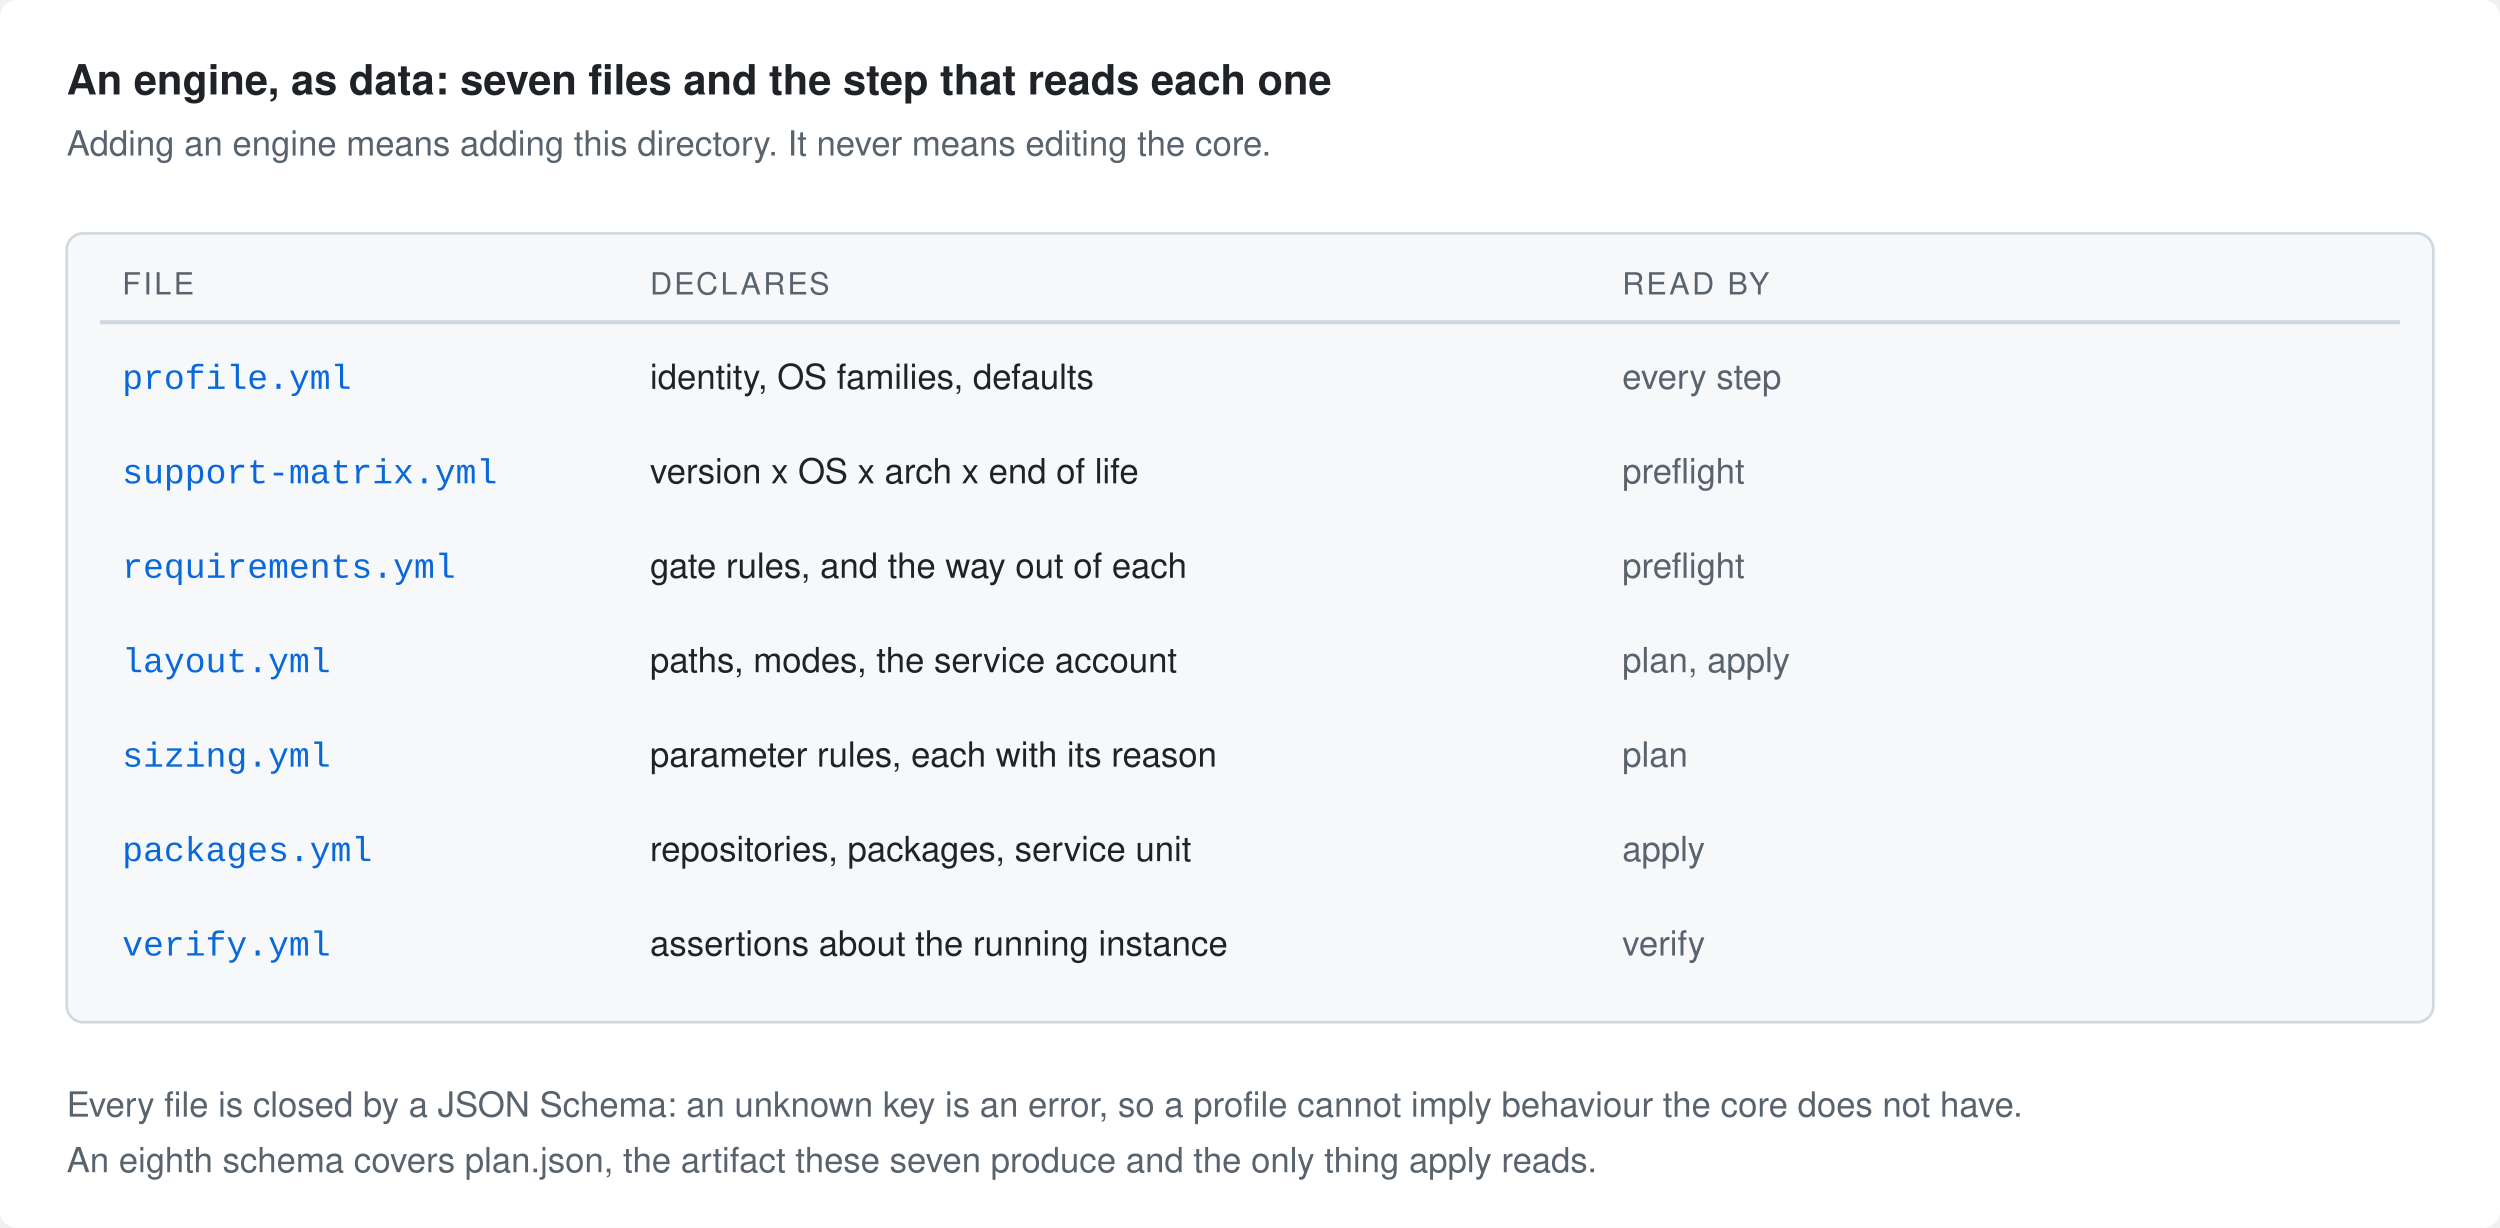
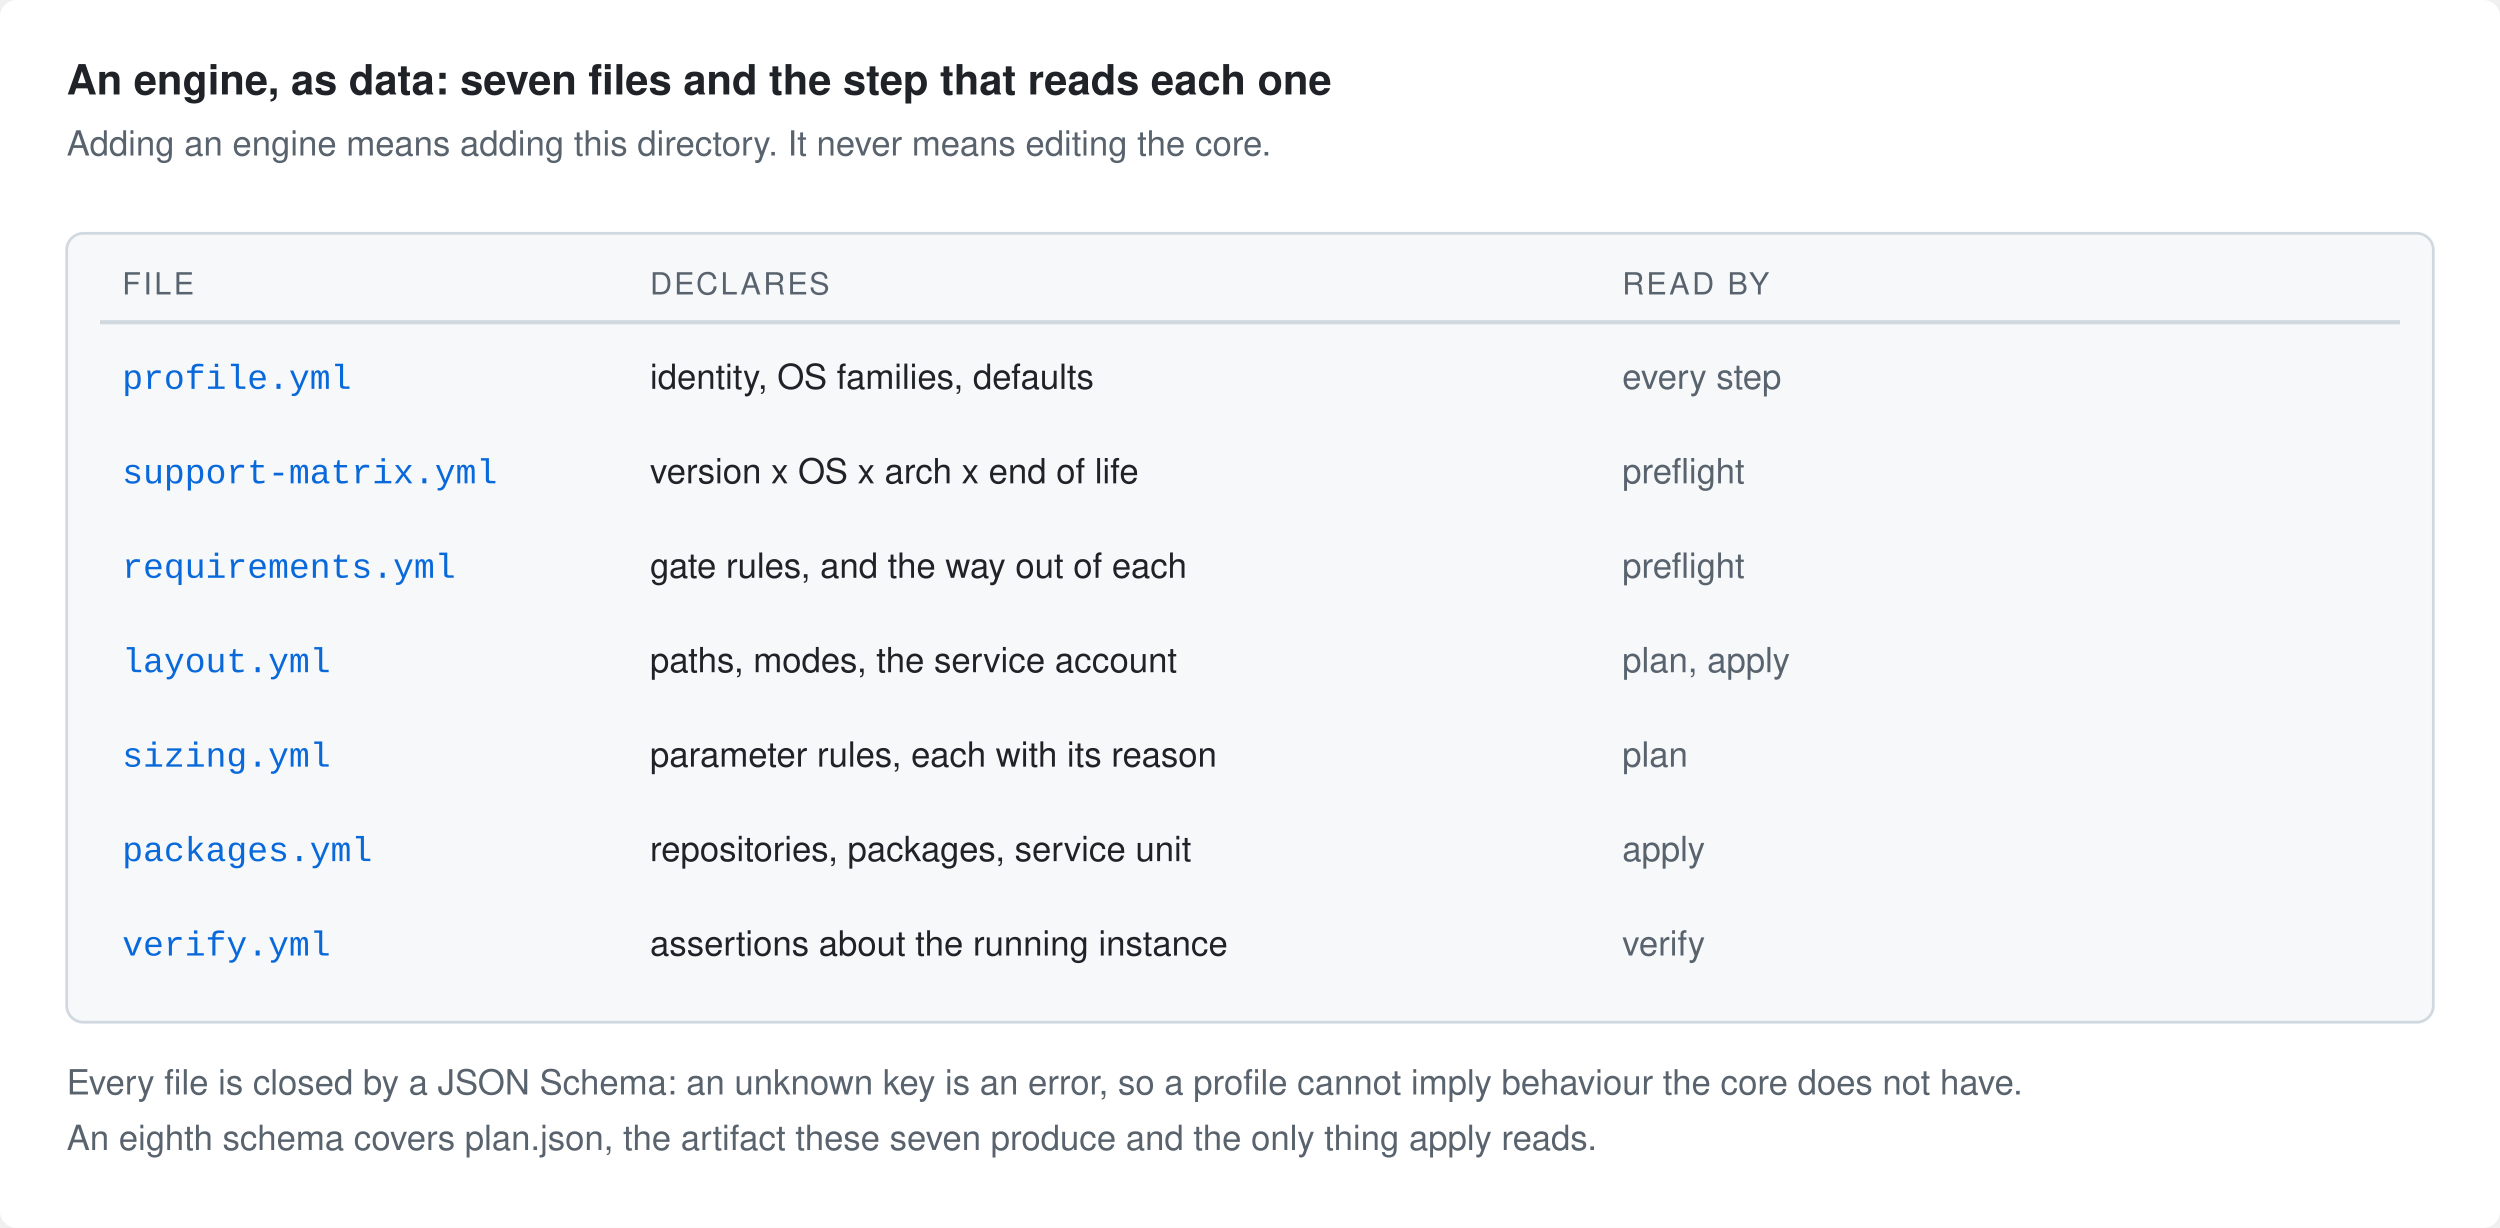
<svg xmlns="http://www.w3.org/2000/svg" width="900" height="442" viewBox="0 0 900 442" role="img">
  <defs>
    <marker id="arrow" viewBox="0 0 10 10" refX="9" refY="5" markerWidth="6" markerHeight="6" orient="auto">
      <path d="M 0 0 L 10 5 L 0 10 z" fill="context-stroke" />
    </marker>
  </defs>
  <rect x="0" y="0" width="900" height="442" rx="6" fill="#ffffff" stroke="none" stroke-width="1" />
  <text x="24.0" y="34" fill="#1f2328" font-family="-apple-system, BlinkMacSystemFont, 'Segoe UI', Helvetica, Arial, sans-serif" font-size="15" font-weight="600" text-anchor="start" letter-spacing="normal" xml:space="preserve">An engine, as data: seven files and the step that reads each one</text>
  <text x="24.0" y="56" fill="#59636e" font-family="-apple-system, BlinkMacSystemFont, 'Segoe UI', Helvetica, Arial, sans-serif" font-size="12.5" font-weight="normal" text-anchor="start" letter-spacing="normal" xml:space="preserve">Adding an engine means adding this directory. It never means editing the core.</text>
  <rect x="24.0" y="84.0" width="852.0" height="284.0" rx="6" fill="#f6f8fa" stroke="#d1d9e0" stroke-width="1" />
  <text x="44.0" y="106.0" fill="#59636e" font-family="-apple-system, BlinkMacSystemFont, 'Segoe UI', Helvetica, Arial, sans-serif" font-size="11" font-weight="normal" text-anchor="start" letter-spacing="0.08em" xml:space="preserve">FILE</text>
  <text x="234.0" y="106.0" fill="#59636e" font-family="-apple-system, BlinkMacSystemFont, 'Segoe UI', Helvetica, Arial, sans-serif" font-size="11" font-weight="normal" text-anchor="start" letter-spacing="0.08em" xml:space="preserve">DECLARES</text>
  <text x="584.0" y="106.0" fill="#59636e" font-family="-apple-system, BlinkMacSystemFont, 'Segoe UI', Helvetica, Arial, sans-serif" font-size="11" font-weight="normal" text-anchor="start" letter-spacing="0.08em" xml:space="preserve">READ BY</text>
  <line x1="36.0" y1="116.0" x2="864.0" y2="116.0" stroke="#d1d9e0" stroke-width="1.5" />
  <text x="44.0" y="140.0" fill="#0969da" font-family="ui-monospace, SFMono-Regular, Menlo, Consolas, 'Liberation Mono', monospace" font-size="12.5" font-weight="normal" text-anchor="start" letter-spacing="normal" xml:space="preserve">profile.yml</text>
  <text x="234.0" y="140.0" fill="#1f2328" font-family="-apple-system, BlinkMacSystemFont, 'Segoe UI', Helvetica, Arial, sans-serif" font-size="12.5" font-weight="normal" text-anchor="start" letter-spacing="normal" xml:space="preserve">identity, OS families, defaults</text>
  <text x="584.0" y="140.0" fill="#59636e" font-family="-apple-system, BlinkMacSystemFont, 'Segoe UI', Helvetica, Arial, sans-serif" font-size="12.5" font-weight="normal" text-anchor="start" letter-spacing="normal" xml:space="preserve">every step</text>
  <text x="44.0" y="174.0" fill="#0969da" font-family="ui-monospace, SFMono-Regular, Menlo, Consolas, 'Liberation Mono', monospace" font-size="12.5" font-weight="normal" text-anchor="start" letter-spacing="normal" xml:space="preserve">support-matrix.yml</text>
  <text x="234.0" y="174.0" fill="#1f2328" font-family="-apple-system, BlinkMacSystemFont, 'Segoe UI', Helvetica, Arial, sans-serif" font-size="12.5" font-weight="normal" text-anchor="start" letter-spacing="normal" xml:space="preserve">version x OS x arch x end of life</text>
  <text x="584.0" y="174.0" fill="#59636e" font-family="-apple-system, BlinkMacSystemFont, 'Segoe UI', Helvetica, Arial, sans-serif" font-size="12.5" font-weight="normal" text-anchor="start" letter-spacing="normal" xml:space="preserve">preflight</text>
  <text x="44.0" y="208.0" fill="#0969da" font-family="ui-monospace, SFMono-Regular, Menlo, Consolas, 'Liberation Mono', monospace" font-size="12.5" font-weight="normal" text-anchor="start" letter-spacing="normal" xml:space="preserve">requirements.yml</text>
  <text x="234.0" y="208.0" fill="#1f2328" font-family="-apple-system, BlinkMacSystemFont, 'Segoe UI', Helvetica, Arial, sans-serif" font-size="12.5" font-weight="normal" text-anchor="start" letter-spacing="normal" xml:space="preserve">gate rules, and the way out of each</text>
  <text x="584.0" y="208.0" fill="#59636e" font-family="-apple-system, BlinkMacSystemFont, 'Segoe UI', Helvetica, Arial, sans-serif" font-size="12.5" font-weight="normal" text-anchor="start" letter-spacing="normal" xml:space="preserve">preflight</text>
  <text x="44.0" y="242.0" fill="#0969da" font-family="ui-monospace, SFMono-Regular, Menlo, Consolas, 'Liberation Mono', monospace" font-size="12.5" font-weight="normal" text-anchor="start" letter-spacing="normal" xml:space="preserve">layout.yml</text>
  <text x="234.0" y="242.0" fill="#1f2328" font-family="-apple-system, BlinkMacSystemFont, 'Segoe UI', Helvetica, Arial, sans-serif" font-size="12.5" font-weight="normal" text-anchor="start" letter-spacing="normal" xml:space="preserve">paths, modes, the service account</text>
  <text x="584.0" y="242.0" fill="#59636e" font-family="-apple-system, BlinkMacSystemFont, 'Segoe UI', Helvetica, Arial, sans-serif" font-size="12.5" font-weight="normal" text-anchor="start" letter-spacing="normal" xml:space="preserve">plan, apply</text>
  <text x="44.0" y="276.0" fill="#0969da" font-family="ui-monospace, SFMono-Regular, Menlo, Consolas, 'Liberation Mono', monospace" font-size="12.5" font-weight="normal" text-anchor="start" letter-spacing="normal" xml:space="preserve">sizing.yml</text>
  <text x="234.0" y="276.0" fill="#1f2328" font-family="-apple-system, BlinkMacSystemFont, 'Segoe UI', Helvetica, Arial, sans-serif" font-size="12.5" font-weight="normal" text-anchor="start" letter-spacing="normal" xml:space="preserve">parameter rules, each with its reason</text>
  <text x="584.0" y="276.0" fill="#59636e" font-family="-apple-system, BlinkMacSystemFont, 'Segoe UI', Helvetica, Arial, sans-serif" font-size="12.5" font-weight="normal" text-anchor="start" letter-spacing="normal" xml:space="preserve">plan</text>
  <text x="44.0" y="310.0" fill="#0969da" font-family="ui-monospace, SFMono-Regular, Menlo, Consolas, 'Liberation Mono', monospace" font-size="12.5" font-weight="normal" text-anchor="start" letter-spacing="normal" xml:space="preserve">packages.yml</text>
  <text x="234.0" y="310.0" fill="#1f2328" font-family="-apple-system, BlinkMacSystemFont, 'Segoe UI', Helvetica, Arial, sans-serif" font-size="12.5" font-weight="normal" text-anchor="start" letter-spacing="normal" xml:space="preserve">repositories, packages, service unit</text>
  <text x="584.0" y="310.0" fill="#59636e" font-family="-apple-system, BlinkMacSystemFont, 'Segoe UI', Helvetica, Arial, sans-serif" font-size="12.5" font-weight="normal" text-anchor="start" letter-spacing="normal" xml:space="preserve">apply</text>
  <text x="44.0" y="344.0" fill="#0969da" font-family="ui-monospace, SFMono-Regular, Menlo, Consolas, 'Liberation Mono', monospace" font-size="12.5" font-weight="normal" text-anchor="start" letter-spacing="normal" xml:space="preserve">verify.yml</text>
  <text x="234.0" y="344.0" fill="#1f2328" font-family="-apple-system, BlinkMacSystemFont, 'Segoe UI', Helvetica, Arial, sans-serif" font-size="12.5" font-weight="normal" text-anchor="start" letter-spacing="normal" xml:space="preserve">assertions about the running instance</text>
  <text x="584.0" y="344.0" fill="#59636e" font-family="-apple-system, BlinkMacSystemFont, 'Segoe UI', Helvetica, Arial, sans-serif" font-size="12.5" font-weight="normal" text-anchor="start" letter-spacing="normal" xml:space="preserve">verify</text>
-   <text x="24.0" y="402" fill="#59636e" font-family="-apple-system, BlinkMacSystemFont, 'Segoe UI', Helvetica, Arial, sans-serif" font-size="12.5" font-weight="normal" text-anchor="start" letter-spacing="normal" xml:space="preserve">Every file is closed by a JSON Schema: an unknown key is an error, so a profile cannot imply behaviour the core does not have.</text>
-   <text x="24.0" y="422" fill="#59636e" font-family="-apple-system, BlinkMacSystemFont, 'Segoe UI', Helvetica, Arial, sans-serif" font-size="12.5" font-weight="normal" text-anchor="start" letter-spacing="normal" xml:space="preserve">An eighth schema covers plan.json, the artifact these seven produce and the only thing apply reads.</text>
+   <text x="24.0" y="394.0" fill="#59636e" font-family="-apple-system, BlinkMacSystemFont, 'Segoe UI', Helvetica, Arial, sans-serif" font-size="12.5" font-weight="normal" text-anchor="start" letter-spacing="normal" xml:space="preserve">Every file is closed by a JSON Schema: an unknown key is an error, so a profile cannot imply behaviour the core does not have.</text>
+   <text x="24.0" y="414.0" fill="#59636e" font-family="-apple-system, BlinkMacSystemFont, 'Segoe UI', Helvetica, Arial, sans-serif" font-size="12.5" font-weight="normal" text-anchor="start" letter-spacing="normal" xml:space="preserve">An eighth schema covers plan.json, the artifact these seven produce and the only thing apply reads.</text>
</svg>
